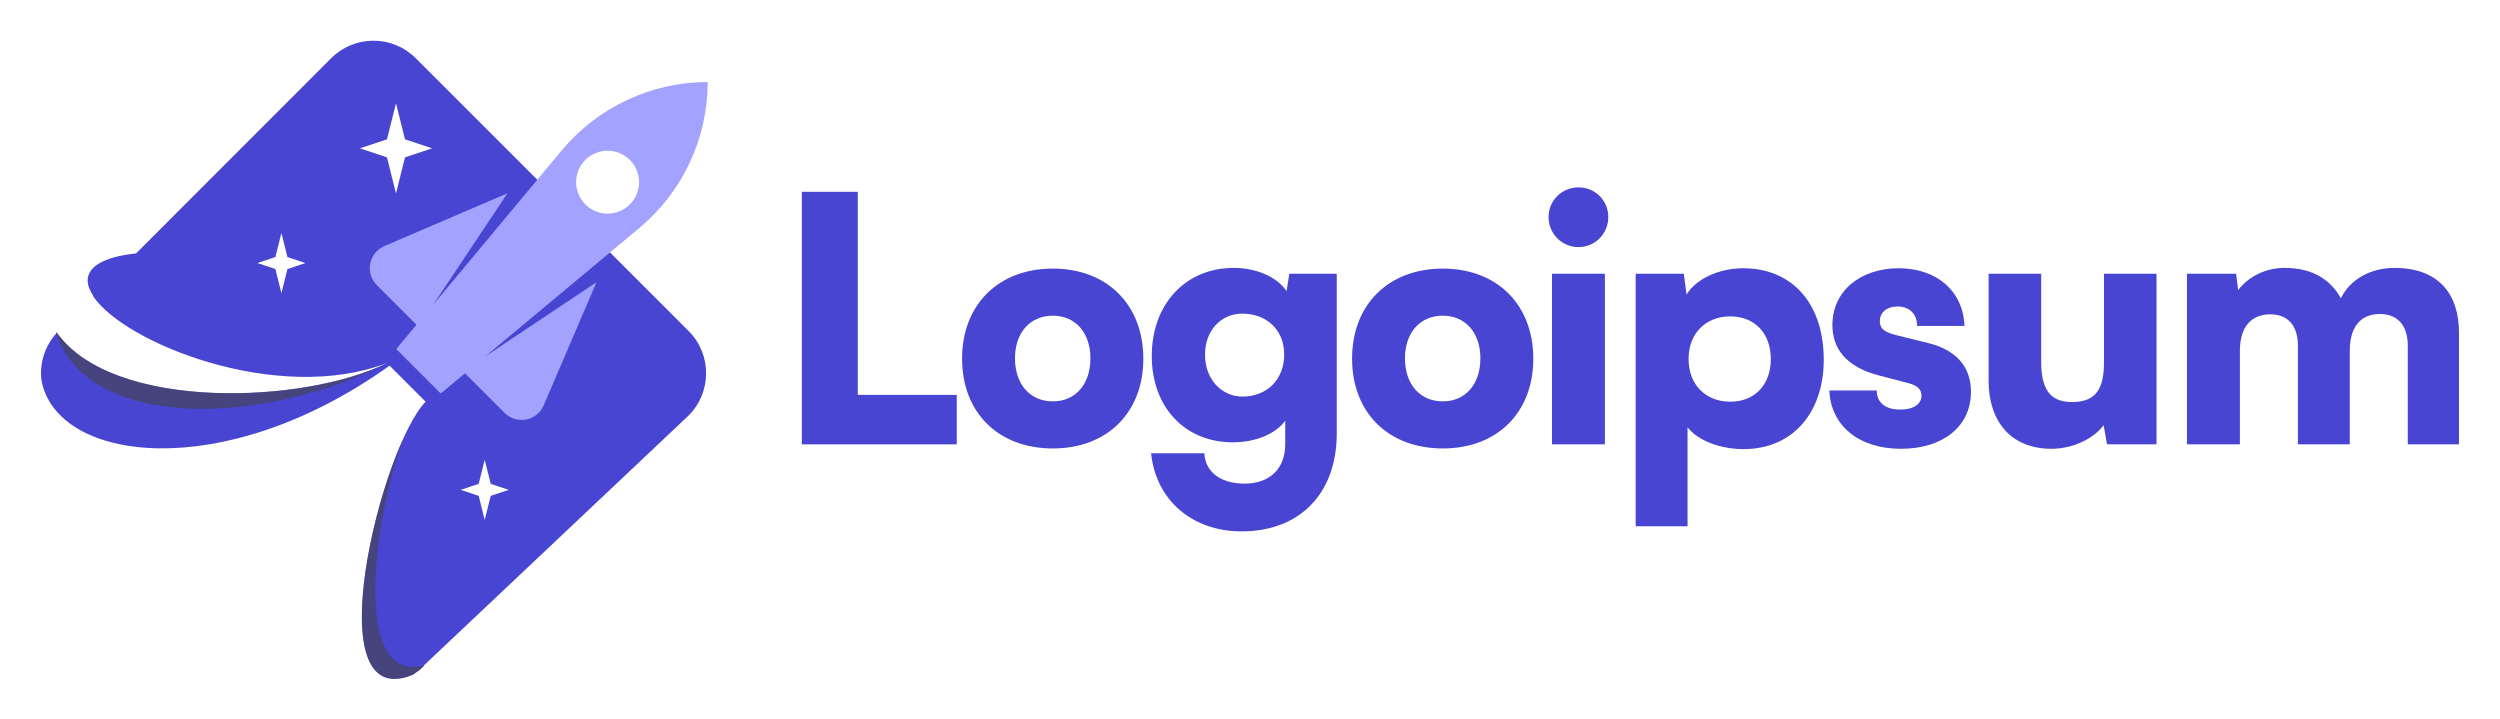
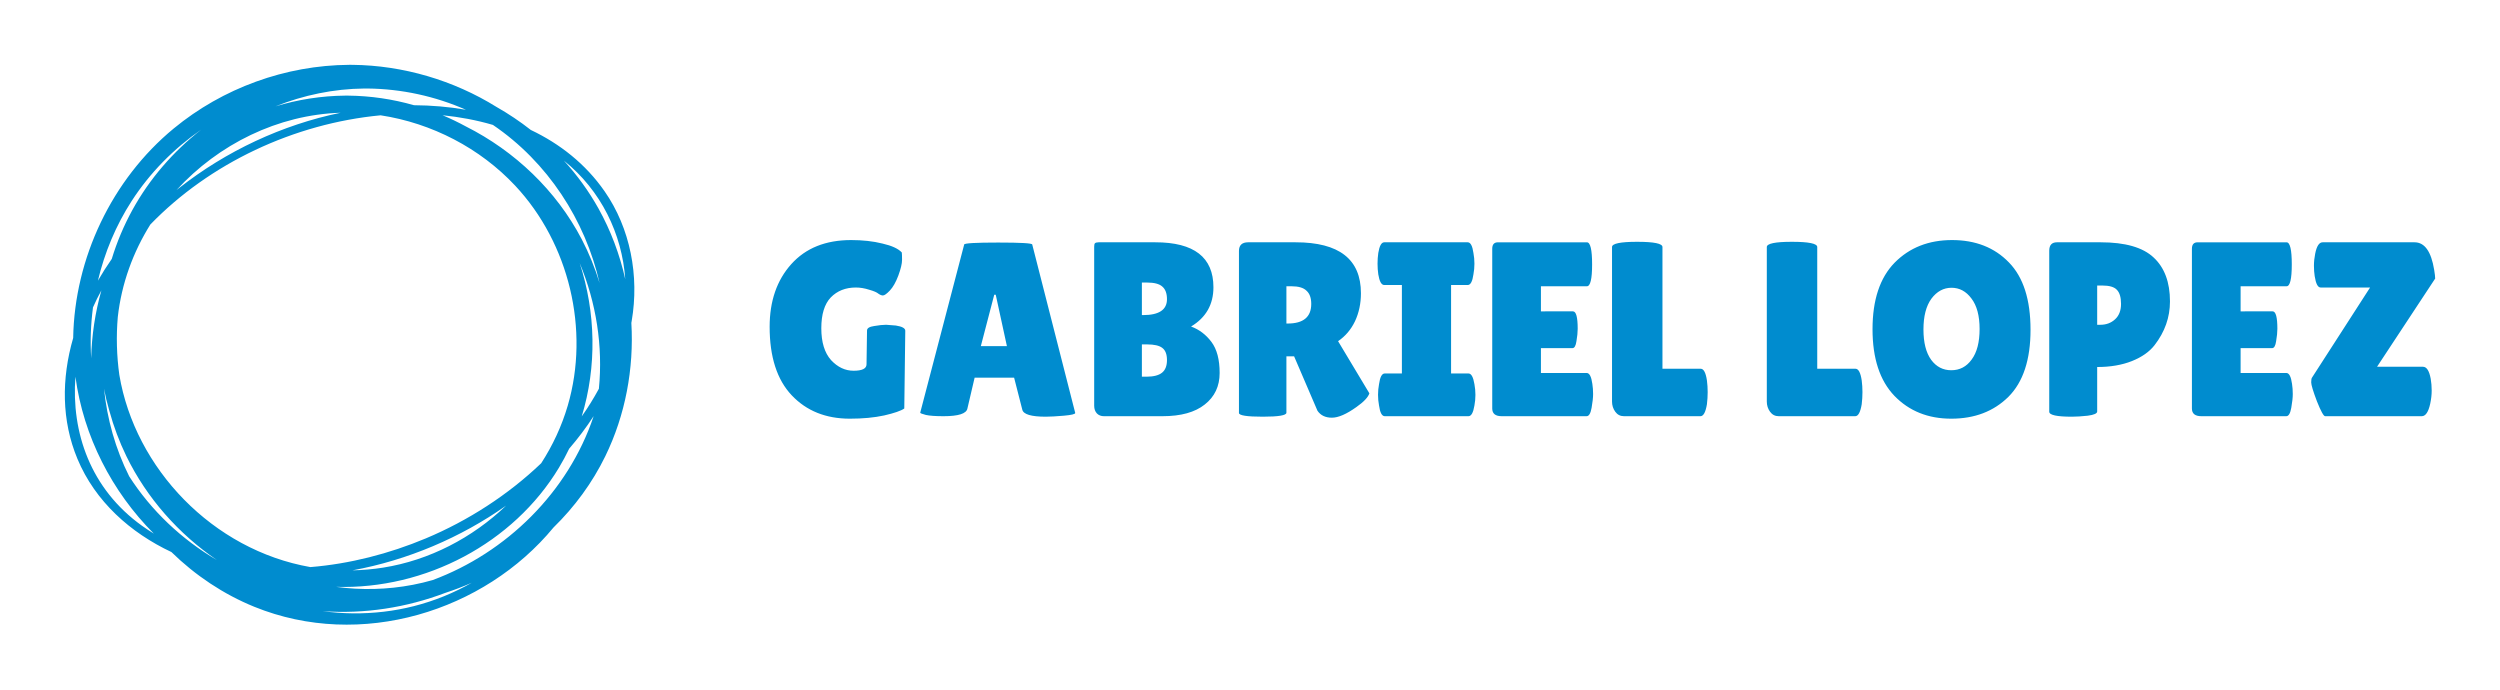
- <svg xmlns="http://www.w3.org/2000/svg" id="logo-33" width="160" height="46" viewBox="0 0 160 46" fill="none">
-   <path fill-rule="evenodd" clip-rule="evenodd" d="M26.605 3.724C25.111 2.231 22.689 2.232 21.196 3.725L8.735 16.192L8.724 16.189L8.685 16.193C8.701 16.201 8.717 16.208 8.733 16.216C6.547 16.445 5.619 17.102 5.609 17.946C5.613 18.259 5.741 18.598 5.978 18.95L5.966 18.962C7.954 21.959 17.799 25.913 24.764 23.234C19.544 25.844 7.25 26.361 3.64 21.294C2.855 22.142 2.527 23.257 2.651 24.328C3.605 29.585 14.269 31.02 24.933 23.402L27.241 25.71C24.369 28.66 20.128 45.797 26.43 43.18C26.58 43.079 26.707 42.988 26.879 42.857L27.16 42.592C27.144 42.596 27.128 42.6 27.112 42.604L43.992 26.668C45.559 25.188 45.595 22.706 44.07 21.183L26.605 3.724ZM24.766 8.917L25.343 6.61L25.92 8.917L27.651 9.494L25.92 10.071L25.343 12.379L24.766 10.071L23.036 9.494L24.766 8.917ZM17.625 16.451L18.01 14.912L18.395 16.451L19.549 16.835L18.395 17.22L18.01 18.759L17.625 17.22L16.472 16.835L17.625 16.451ZM31.021 29.428L30.637 30.966L29.483 31.351L30.637 31.735L31.021 33.274L31.406 31.735L32.56 31.351L31.406 30.966L31.021 29.428Z" class="ccustom" fill="#4845D2" />
-   <path d="M54.898 12.275H51.316V28.439H61.232V25.272H54.898V12.275Z" class="ccustom" fill="#4845D2" />
-   <path d="M61.574 22.956C61.574 26.407 63.89 28.701 67.384 28.701C70.857 28.701 73.173 26.407 73.173 22.956C73.173 19.505 70.857 17.19 67.384 17.19C63.89 17.19 61.574 19.505 61.574 22.956ZM64.96 22.934C64.96 21.296 65.921 20.204 67.384 20.204C68.826 20.204 69.787 21.296 69.787 22.934C69.787 24.595 68.826 25.687 67.384 25.687C65.921 25.687 64.96 24.595 64.96 22.934Z" class="ccustom" fill="#4845D2" />
-   <path d="M73.714 22.782C73.714 26.08 75.854 28.308 78.89 28.308C80.354 28.308 81.621 27.783 82.254 26.932V28.439C82.254 29.946 81.315 30.951 79.655 30.951C78.169 30.951 77.143 30.252 77.077 29.007H73.67C73.976 31.999 76.291 34.008 79.458 34.008C83.193 34.008 85.552 31.584 85.552 27.74V17.518H82.516L82.341 18.631C81.73 17.736 80.441 17.146 78.956 17.146C75.898 17.146 73.714 19.44 73.714 22.782ZM77.121 22.694C77.121 21.122 78.17 20.073 79.502 20.073C81.053 20.073 82.189 21.1 82.189 22.694C82.189 24.289 81.075 25.381 79.524 25.381C78.191 25.381 77.121 24.289 77.121 22.694Z" class="ccustom" fill="#4845D2" />
-   <path d="M86.533 22.956C86.533 26.407 88.848 28.701 92.343 28.701C95.816 28.701 98.131 26.407 98.131 22.956C98.131 19.505 95.816 17.19 92.343 17.19C88.848 17.19 86.533 19.505 86.533 22.956ZM89.918 22.934C89.918 21.296 90.879 20.204 92.343 20.204C93.784 20.204 94.745 21.296 94.745 22.934C94.745 24.595 93.784 25.687 92.343 25.687C90.879 25.687 89.918 24.595 89.918 22.934Z" class="ccustom" fill="#4845D2" />
-   <path d="M101.031 15.814C102.079 15.814 102.931 14.962 102.931 13.892C102.931 12.822 102.079 11.992 101.031 11.992C99.961 11.992 99.109 12.822 99.109 13.892C99.109 14.962 99.961 15.814 101.031 15.814ZM99.327 28.439H102.713V17.518H99.327V28.439Z" class="ccustom" fill="#4845D2" />
-   <path d="M104.683 33.681H108.003V27.347C108.637 28.177 110.078 28.744 111.586 28.744C114.84 28.744 116.806 26.255 116.718 22.803C116.631 19.287 114.6 17.168 111.564 17.168C110.013 17.168 108.55 17.845 107.938 18.85L107.763 17.518H104.683V33.681ZM108.069 22.978C108.069 21.34 109.161 20.248 110.734 20.248C112.328 20.248 113.333 21.362 113.333 22.978C113.333 24.595 112.328 25.708 110.734 25.708C109.161 25.708 108.069 24.616 108.069 22.978Z" class="ccustom" fill="#4845D2" />
-   <path d="M117.077 24.988C117.164 27.194 118.912 28.723 121.664 28.723C124.307 28.723 126.142 27.325 126.142 25.075C126.142 23.459 125.18 22.388 123.389 21.952L121.445 21.471C120.746 21.296 120.31 21.122 120.31 20.554C120.31 19.986 120.768 19.614 121.445 19.614C122.21 19.614 122.712 20.117 122.69 20.86H125.727C125.639 18.588 123.914 17.168 121.511 17.168C119.086 17.168 117.274 18.61 117.274 20.794C117.274 22.257 118.082 23.459 120.244 24.027L122.166 24.529C122.734 24.682 122.974 24.944 122.974 25.315C122.974 25.861 122.472 26.211 121.62 26.211C120.637 26.211 120.113 25.752 120.113 24.988H117.077Z" class="ccustom" fill="#4845D2" />
-   <path d="M131.29 28.723C132.623 28.723 133.955 28.111 134.632 27.215L134.851 28.439H138.018V17.518H134.654V23.197C134.654 24.835 134.173 25.73 132.623 25.73C131.421 25.73 130.635 25.184 130.635 23.153V17.518H127.271V24.376C127.271 26.975 128.713 28.723 131.29 28.723Z" class="ccustom" fill="#4845D2" />
-   <path d="M143.352 28.439V22.476C143.352 20.641 144.335 20.117 145.296 20.117C146.366 20.117 147.065 20.772 147.065 22.126V28.439H150.385V22.476C150.385 20.619 151.346 20.095 152.307 20.095C153.377 20.095 154.098 20.75 154.098 22.126V28.439H157.375V21.296C157.375 18.806 156.064 17.146 153.246 17.146C151.674 17.146 150.385 17.911 149.817 19.09C149.162 17.911 148.026 17.146 146.213 17.146C145.012 17.146 143.898 17.692 143.243 18.566L143.112 17.518H139.966V28.439H143.352Z" class="ccustom" fill="#4845D2" />
-   <path fill-rule="evenodd" clip-rule="evenodd" d="M45.292 5.251C41.683 5.251 38.261 6.854 35.95 9.626L27.732 19.489L32.477 12.37L24.599 15.747C23.599 16.175 23.348 17.479 24.118 18.249L26.653 20.784L25.358 22.337L28.206 25.185L29.759 23.89L32.294 26.425C33.064 27.195 34.368 26.944 34.796 25.944L38.173 18.066L31.054 22.812L40.917 14.592C43.689 12.282 45.292 8.86 45.292 5.251ZM37.461 13.082C38.247 13.869 39.522 13.869 40.309 13.082C41.095 12.296 41.095 11.021 40.309 10.235C39.522 9.448 38.247 9.448 37.461 10.235C36.675 11.021 36.675 12.296 37.461 13.082Z" class="ccompli2" fill="#A3A2FF" />
-   <path opacity="0.6" d="M3.548 21.161C5.433 27.621 16.897 27.284 24.761 23.235C19.495 25.866 7.037 26.369 3.548 21.161Z" fill="#424242" />
-   <path opacity="0.6" d="M26.43 43.18C21.119 45.385 23.296 33.565 25.83 28.024C23.983 32.949 22.405 43.804 27.16 42.592L26.879 42.857C26.707 42.988 26.58 43.079 26.43 43.18Z" fill="#424242" />
+ <svg xmlns="http://www.w3.org/2000/svg" viewBox="0 0 964.059 265.886">
+   <g style="white-space:pre" aria-label="GABRIEL LOPEZ" font-weight="400" font-size="20" font-family="Lilita One" fill="#008ccf">
+     <path d="M334.153 140.474l.191-13.029q0-1.34 2.779-1.724 2.778-.48 4.598-.48l3.736.288q3.64.575 3.64 2.012l-.383 29.986q-1.916 1.34-7.76 2.682-5.747 1.245-13.22 1.245-13.89 0-22.417-9.005-8.526-9.005-8.526-26.44 0-14.85 8.334-24.142 8.335-9.293 23.088-9.293 6.706 0 12.071 1.341 5.46 1.246 7.472 3.45.096.766.096 2.873 0 2.108-1.437 6.036-1.437 3.832-3.257 5.748-1.82 1.916-2.682 1.916-.767 0-1.725-.671-.862-.766-3.544-1.533-2.683-.862-5.174-.862-5.94 0-9.675 3.832-3.64 3.832-3.64 11.88 0 8.046 3.735 12.262 3.832 4.119 8.718 4.119 4.982 0 4.982-2.49zM403.234 160.688q-8.335 0-9.006-2.682l-3.161-12.359h-15.232l-2.778 11.88q-.575 2.97-9.197 2.97-4.599 0-6.802-.48-2.203-.574-2.203-.862L371.81 94.3q0-.767 13.125-.767 13.124 0 13.124.767l16.574 64.952q0 .67-4.407 1.054-4.407.383-6.993.383zM378.23 133.48h10.059l-4.311-19.83h-.575zM467.927 110.776q0 9.963-8.622 15.137 4.694 1.724 7.856 5.94 3.161 4.214 3.161 11.974 0 7.664-5.748 12.167-5.652 4.502-16.286 4.502h-22.609q-1.628 0-2.682-1.053-1.054-1.15-1.054-2.97V95.16q0-1.054.287-1.341.384-.384 1.437-.384h21.843q22.417 0 22.417 17.34zm-27.59-1.82v12.55h.479q9.196 0 9.196-6.131 0-3.353-1.82-4.886-1.724-1.533-5.844-1.533zm0 23.854v12.454h1.724q4.12 0 6.035-1.533 1.916-1.532 1.916-4.885 0-3.353-1.82-4.695-1.724-1.34-5.844-1.34zM496.068 159.155q0 1.533-9.1 1.533-9.198 0-9.198-1.437V96.789q0-3.353 3.545-3.353h18.298q25.195 0 25.195 19.64 0 5.939-2.299 10.825-2.3 4.79-6.514 7.664l12.07 20.118q-.766 2.299-4.981 5.269-5.748 4.12-9.484 4.12-3.737 0-5.557-2.683l-9.005-20.98h-2.97zm0-48.762v14.37h.48q9.1 0 9.1-7.568 0-3.45-1.82-5.078-1.724-1.724-5.748-1.724zM540.6 144.019v-34.105h-6.802q-1.628 0-2.299-4.12-.287-2.011-.287-4.119 0-2.107.287-4.12.67-4.119 2.3-4.119h32.188q1.629 0 2.204 4.12.383 2.012.383 4.12 0 2.107-.383 4.119-.575 4.119-2.204 4.119h-6.418v34.105h6.706q1.628 0 2.299 4.12.383 2.01.383 4.119 0 2.107-.383 4.119-.67 4.12-2.3 4.12H533.99q-1.629 0-2.203-4.12-.384-2.012-.384-4.12 0-2.107.384-4.119.574-4.12 2.203-4.12zM606.577 120.069q1.82 0 1.82 6.706 0 2.012-.48 4.79-.382 2.682-1.532 2.682h-12.167v9.58h17.628q1.628 0 2.203 4.215.287 1.82.287 3.928 0 2.012-.574 5.27-.575 3.256-1.916 3.256h-32.764q-3.64 0-3.64-2.97V95.928q0-2.49 2.203-2.49h34.296q2.012 0 2.012 8.526 0 8.43-2.012 8.43h-17.723v9.676zM621.635 154.844V95.257q0-2.012 9.676-2.012 9.772 0 9.772 2.012v46.942h14.753q1.724 0 2.395 4.502.287 2.204.287 4.503t-.287 4.694q-.767 4.598-2.491 4.598h-29.506q-2.108 0-3.353-1.724-1.246-1.724-1.246-3.928zM681.323 154.844V95.257q0-2.012 9.676-2.012 9.771 0 9.771 2.012v46.942h14.754q1.724 0 2.395 4.502.287 2.204.287 4.503t-.287 4.694q-.767 4.598-2.491 4.598H685.92q-2.107 0-3.353-1.724-1.245-1.724-1.245-3.928zM752.459 161.454q-13.412 0-21.938-8.813-8.43-8.814-8.43-25.675 0-16.956 8.526-25.674 8.622-8.718 22.13-8.718 13.603 0 21.938 8.622 8.334 8.526 8.334 25.962 0 17.34-8.526 25.866-8.526 8.43-22.034 8.43zm.096-50.486q-4.599 0-7.76 4.215-3.066 4.215-3.066 11.88 0 7.567 2.97 11.687 2.97 4.023 7.76 4.023 4.886 0 7.856-4.12 3.065-4.118 3.065-11.782t-3.161-11.784q-3.066-4.12-7.664-4.12zM798.952 160.688q-8.718 0-8.718-1.916V96.694q0-3.258 2.97-3.258h16.86q14.18 0 20.406 5.844 6.323 5.844 6.323 16.957 0 9.197-5.94 16.86-2.97 3.833-8.717 6.132-5.748 2.299-13.412 2.299v17.148q0 1.15-3.64 1.629-3.545.383-6.132.383zm9.772-50.582v15.136h1.245q3.353 0 5.652-2.108 2.3-2.107 2.3-5.94 0-3.831-1.63-5.46-1.532-1.628-5.556-1.628zM876.388 120.069q1.82 0 1.82 6.706 0 2.012-.479 4.79-.383 2.682-1.532 2.682H864.03v9.58h17.627q1.629 0 2.204 4.215.287 1.82.287 3.928 0 2.012-.575 5.27-.575 3.256-1.916 3.256h-32.763q-3.64 0-3.64-2.97V95.928q0-2.49 2.203-2.49h34.296q2.012 0 2.012 8.526 0 8.43-2.012 8.43H864.03v9.676zM894.896 110.872q-1.629 0-2.3-4.407-.287-1.82-.287-4.023 0-2.204.479-4.599.862-4.407 2.874-4.407h35.446q5.844 0 7.568 10.634.383 2.3.383 3.353l-22.417 34.01h17.723q2.108 0 2.97 4.598.383 2.203.383 4.598t-.575 5.077q-1.053 4.79-3.257 4.79H896.62q-.862 0-3.161-5.748-2.204-5.843-2.204-7.28 0-1.437.288-1.82l22.417-34.776z" />
+   </g>
+   <path d="M28.221 130.328c.513-30.754 14.932-61.136 38.76-80.774C85.877 33.98 110.054 25.166 134.685 25c.427 0 .854 0 1.28.002 19.488.22 38.922 5.937 55.507 16.243a107.31 107.31 0 0113.22 8.87c11.18 5.313 21.06 13.037 28.44 23.632 9.967 14.31 13.436 32.712 10.468 49.996-.043.256-.09.514-.135.77 1.035 17.632-2.295 35.525-10.05 51.422-5.007 10.26-11.828 19.528-19.975 27.484-26.653 32.323-74.316 47.27-115.378 30.568-11.923-4.85-22.767-12.121-31.961-21.103-15.827-7.448-29.396-19.528-36.234-35.924-6.164-14.78-6.202-30.914-1.647-46.632zm153.719 94.385a106.948 106.948 0 01-10.228 3.915c-14.955 5.686-31.18 8.215-47.288 7.05 15.498 2.074 31.59.427 46.772-5.749a91.717 91.717 0 0010.744-5.216zm46.993-64.257a116.335 116.335 0 01-9.448 12.573 86.764 86.764 0 01-3.973 7.376c-17.493 29.01-51.408 46.984-85.968 45.898 9.756 1.31 19.782 1.117 29.731-.8a86.506 86.506 0 007.571-1.813c28.367-10.53 52.269-33.838 62.087-63.234zm-33.792 34.54c-17.428 12.308-37.983 21.044-59.222 24.942a85.567 85.567 0 0011.833-1.049c17.774-2.818 34.39-11.466 47.39-23.892zM146.78 44.464c-33.423 3.162-65.925 18.472-88.804 42.109-6.653 10.648-11.101 22.74-12.553 35.666a99.89 99.89 0 00.595 22.325c6.032 36.06 36.008 67.513 73.672 74.118 15.148-1.222 30.37-5.14 44.5-11.057 16.325-6.837 31.778-16.815 44.513-28.995 4.44-6.864 7.932-14.34 10.242-22.236 8.539-29.184.556-62.54-20.27-84.788-13.603-14.528-32.178-24.122-51.895-27.142zM83.635 215.966c-14.78-10.087-27.038-23.928-34.895-40.031a99.602 99.602 0 01-6.54-17.402l-.087-.296a89.038 89.038 0 01-2.006-8.341c1.193 11.732 4.43 23.24 9.701 33.774 8.467 13.208 20.203 24.3 33.823 32.294zm-54.548-70.704c-1.64 21.53 5.823 43.276 25.675 57.485a80.995 80.995 0 004.557 3.03c-16.133-16.161-27.153-37.533-30.232-60.515zm201.858 4.651c1.621-16.42-1.035-33.229-7.402-48.458 6.204 18.97 6.662 39.937.786 59.124a105.734 105.734 0 006.616-10.666zM39.1 111.967a83.709 83.709 0 00-3.241 6.564c-.86 6.51-1.1 13.102-.699 19.65.2-8.852 1.54-17.682 3.94-26.214zM170.67 44.443a98.126 98.126 0 018.986 4.318c18.858 9.492 34.878 24.715 44.68 43.516a98.244 98.244 0 016.892 16.93c-5.521-24.286-20.036-46.716-41.155-61.041-6.36-1.864-12.905-3.073-19.403-3.723zM43.1 99.845A99.694 99.694 0 0151.037 81c6.622-12.055 15.774-22.583 26.578-31.034-10.595 7.347-19.811 16.666-26.83 27.526-6.075 9.4-10.444 19.859-13.028 30.748a115.375 115.375 0 015.343-8.395zm174.346-37.908c5.14 5.634 9.65 11.839 13.372 18.518 4.746 8.52 8.182 17.715 10.298 27.213-1.218-17.406-9.325-34.254-23.67-45.731zm-86.11-18.456c-24.16.752-47.112 12.14-63.283 29.83.346-.276.692-.55 1.038-.823 18.188-14.261 39.644-24.344 62.244-29.007zm10.365-9.347h-1.244c-11.75.114-23.368 2.532-34.226 6.875 8.677-2.626 17.726-4.047 26.835-4.133.411-.002.82-.002 1.23 0 8.59.081 17.126 1.352 25.345 3.697 6.69.042 13.431.602 20.043 1.756-11.848-5.207-24.782-8.067-37.983-8.195z" fill="#008ccf" />
</svg>
